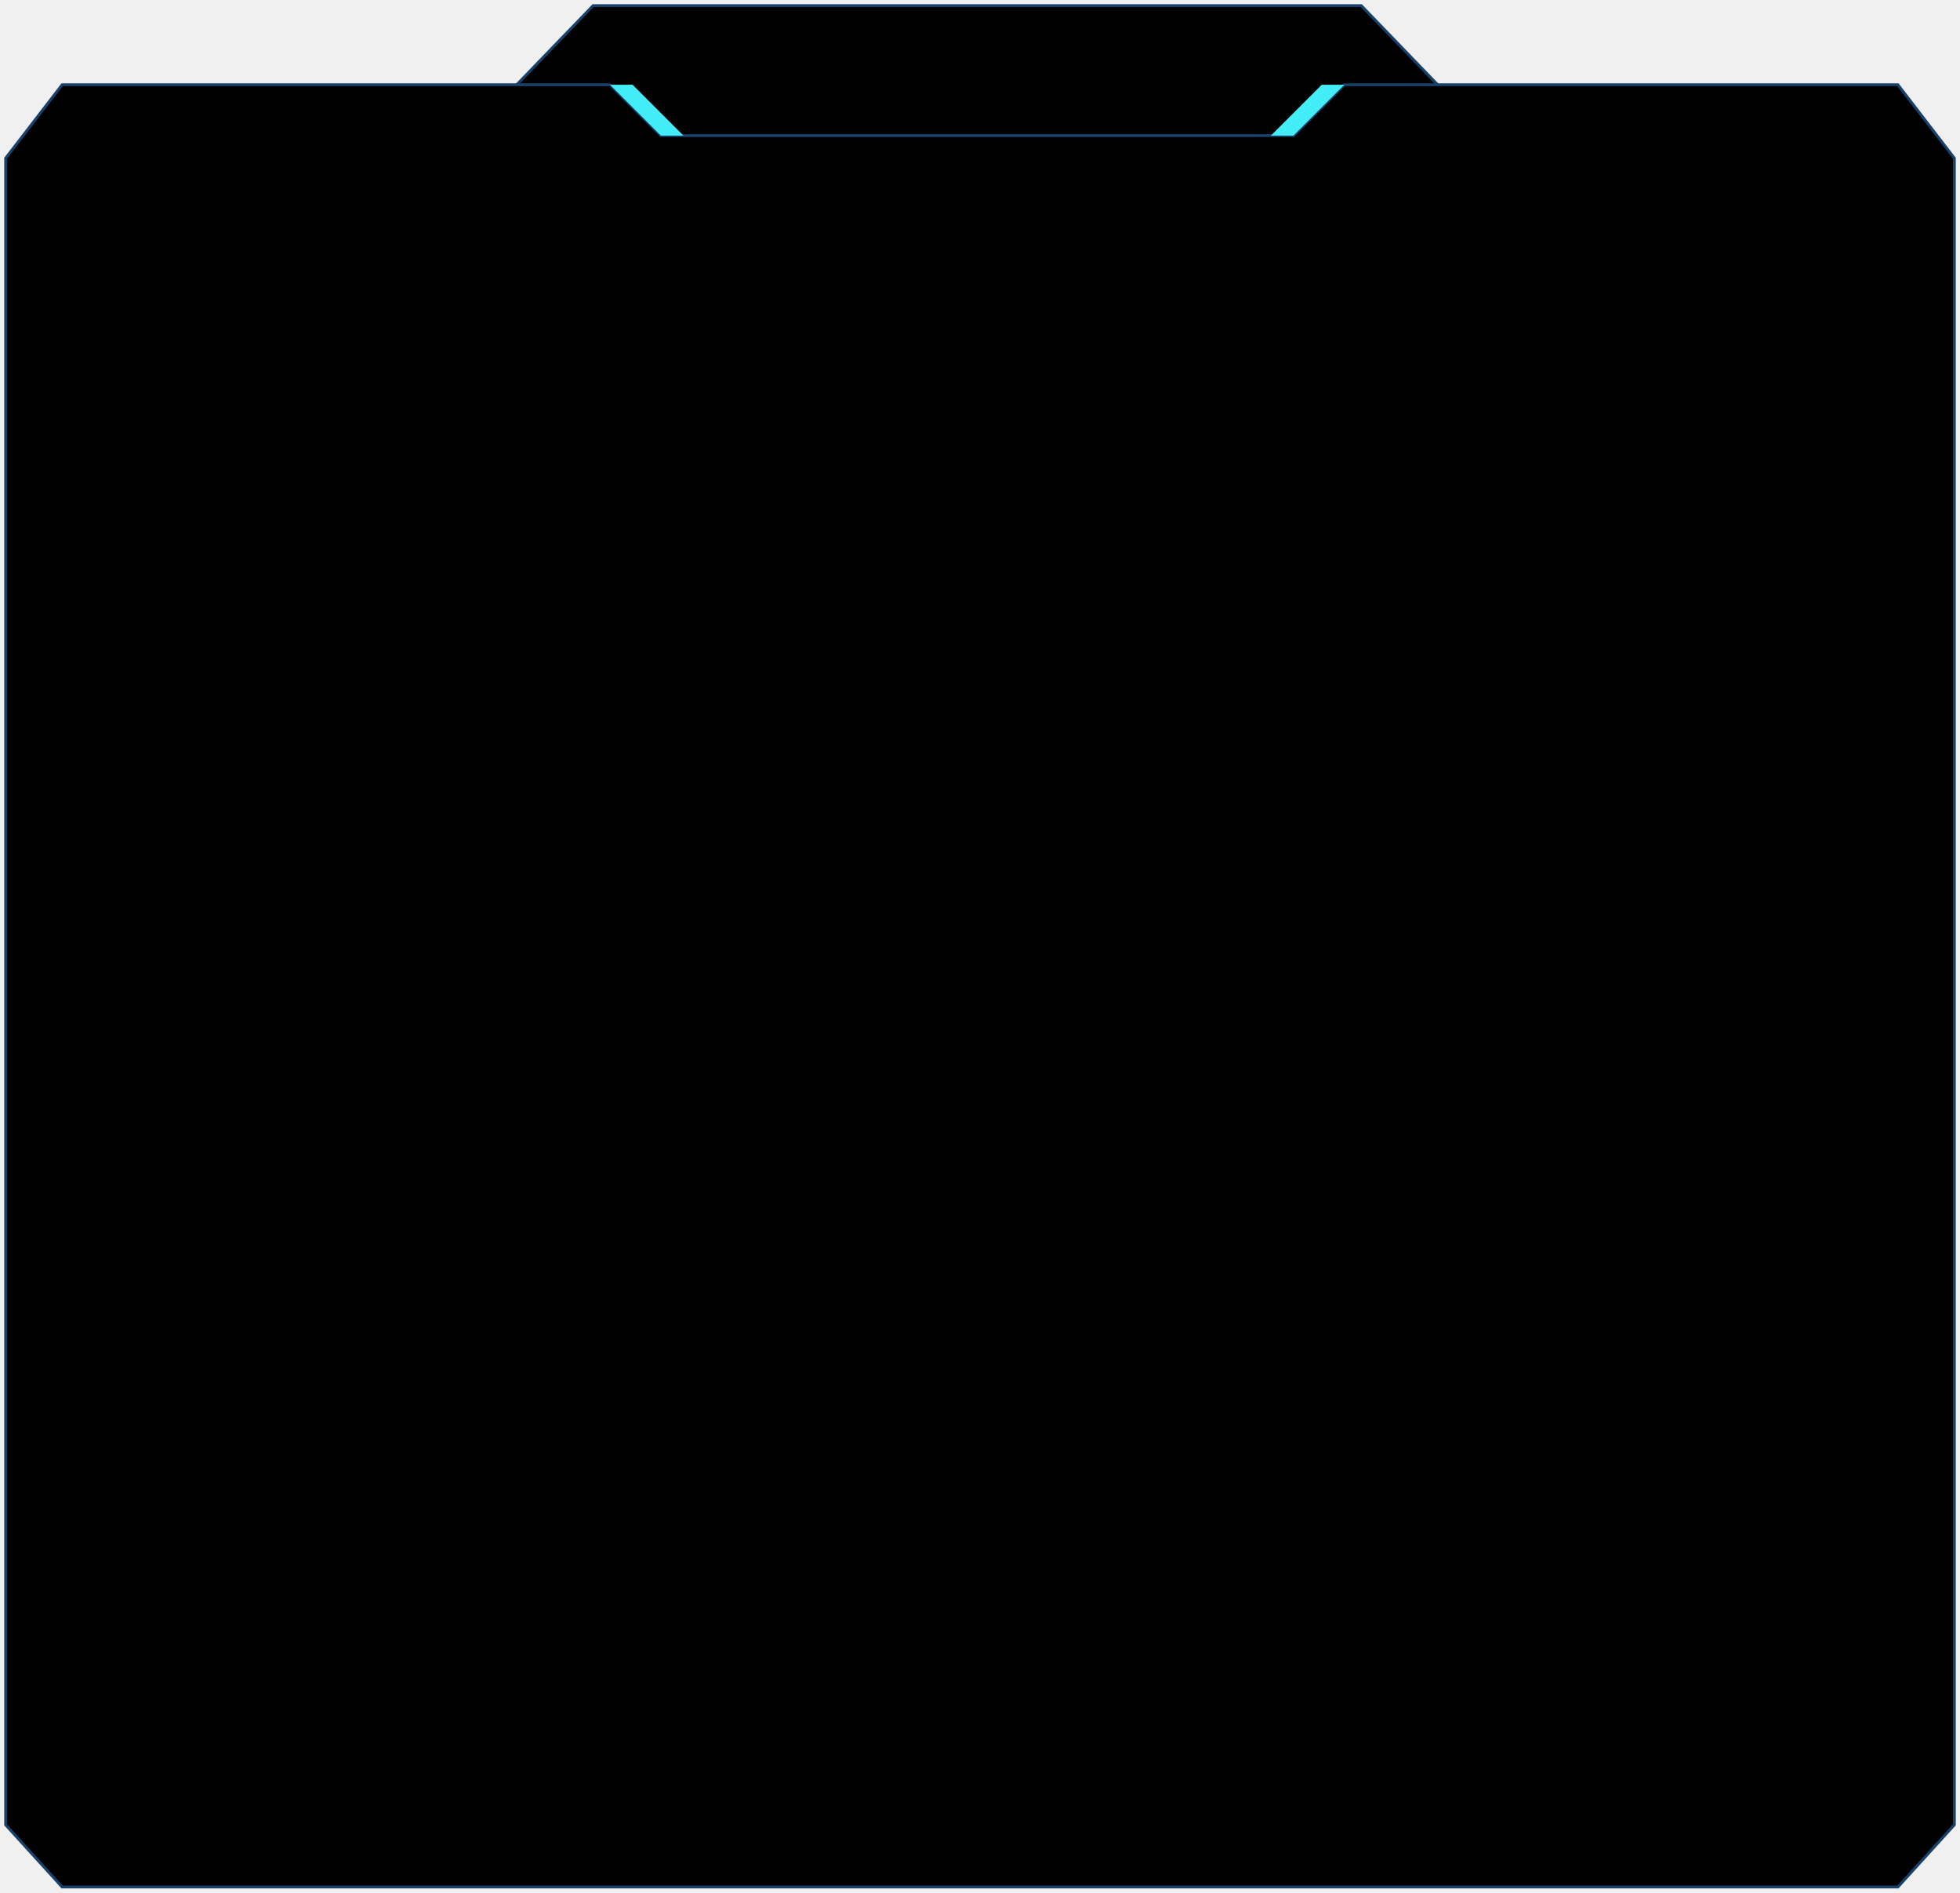
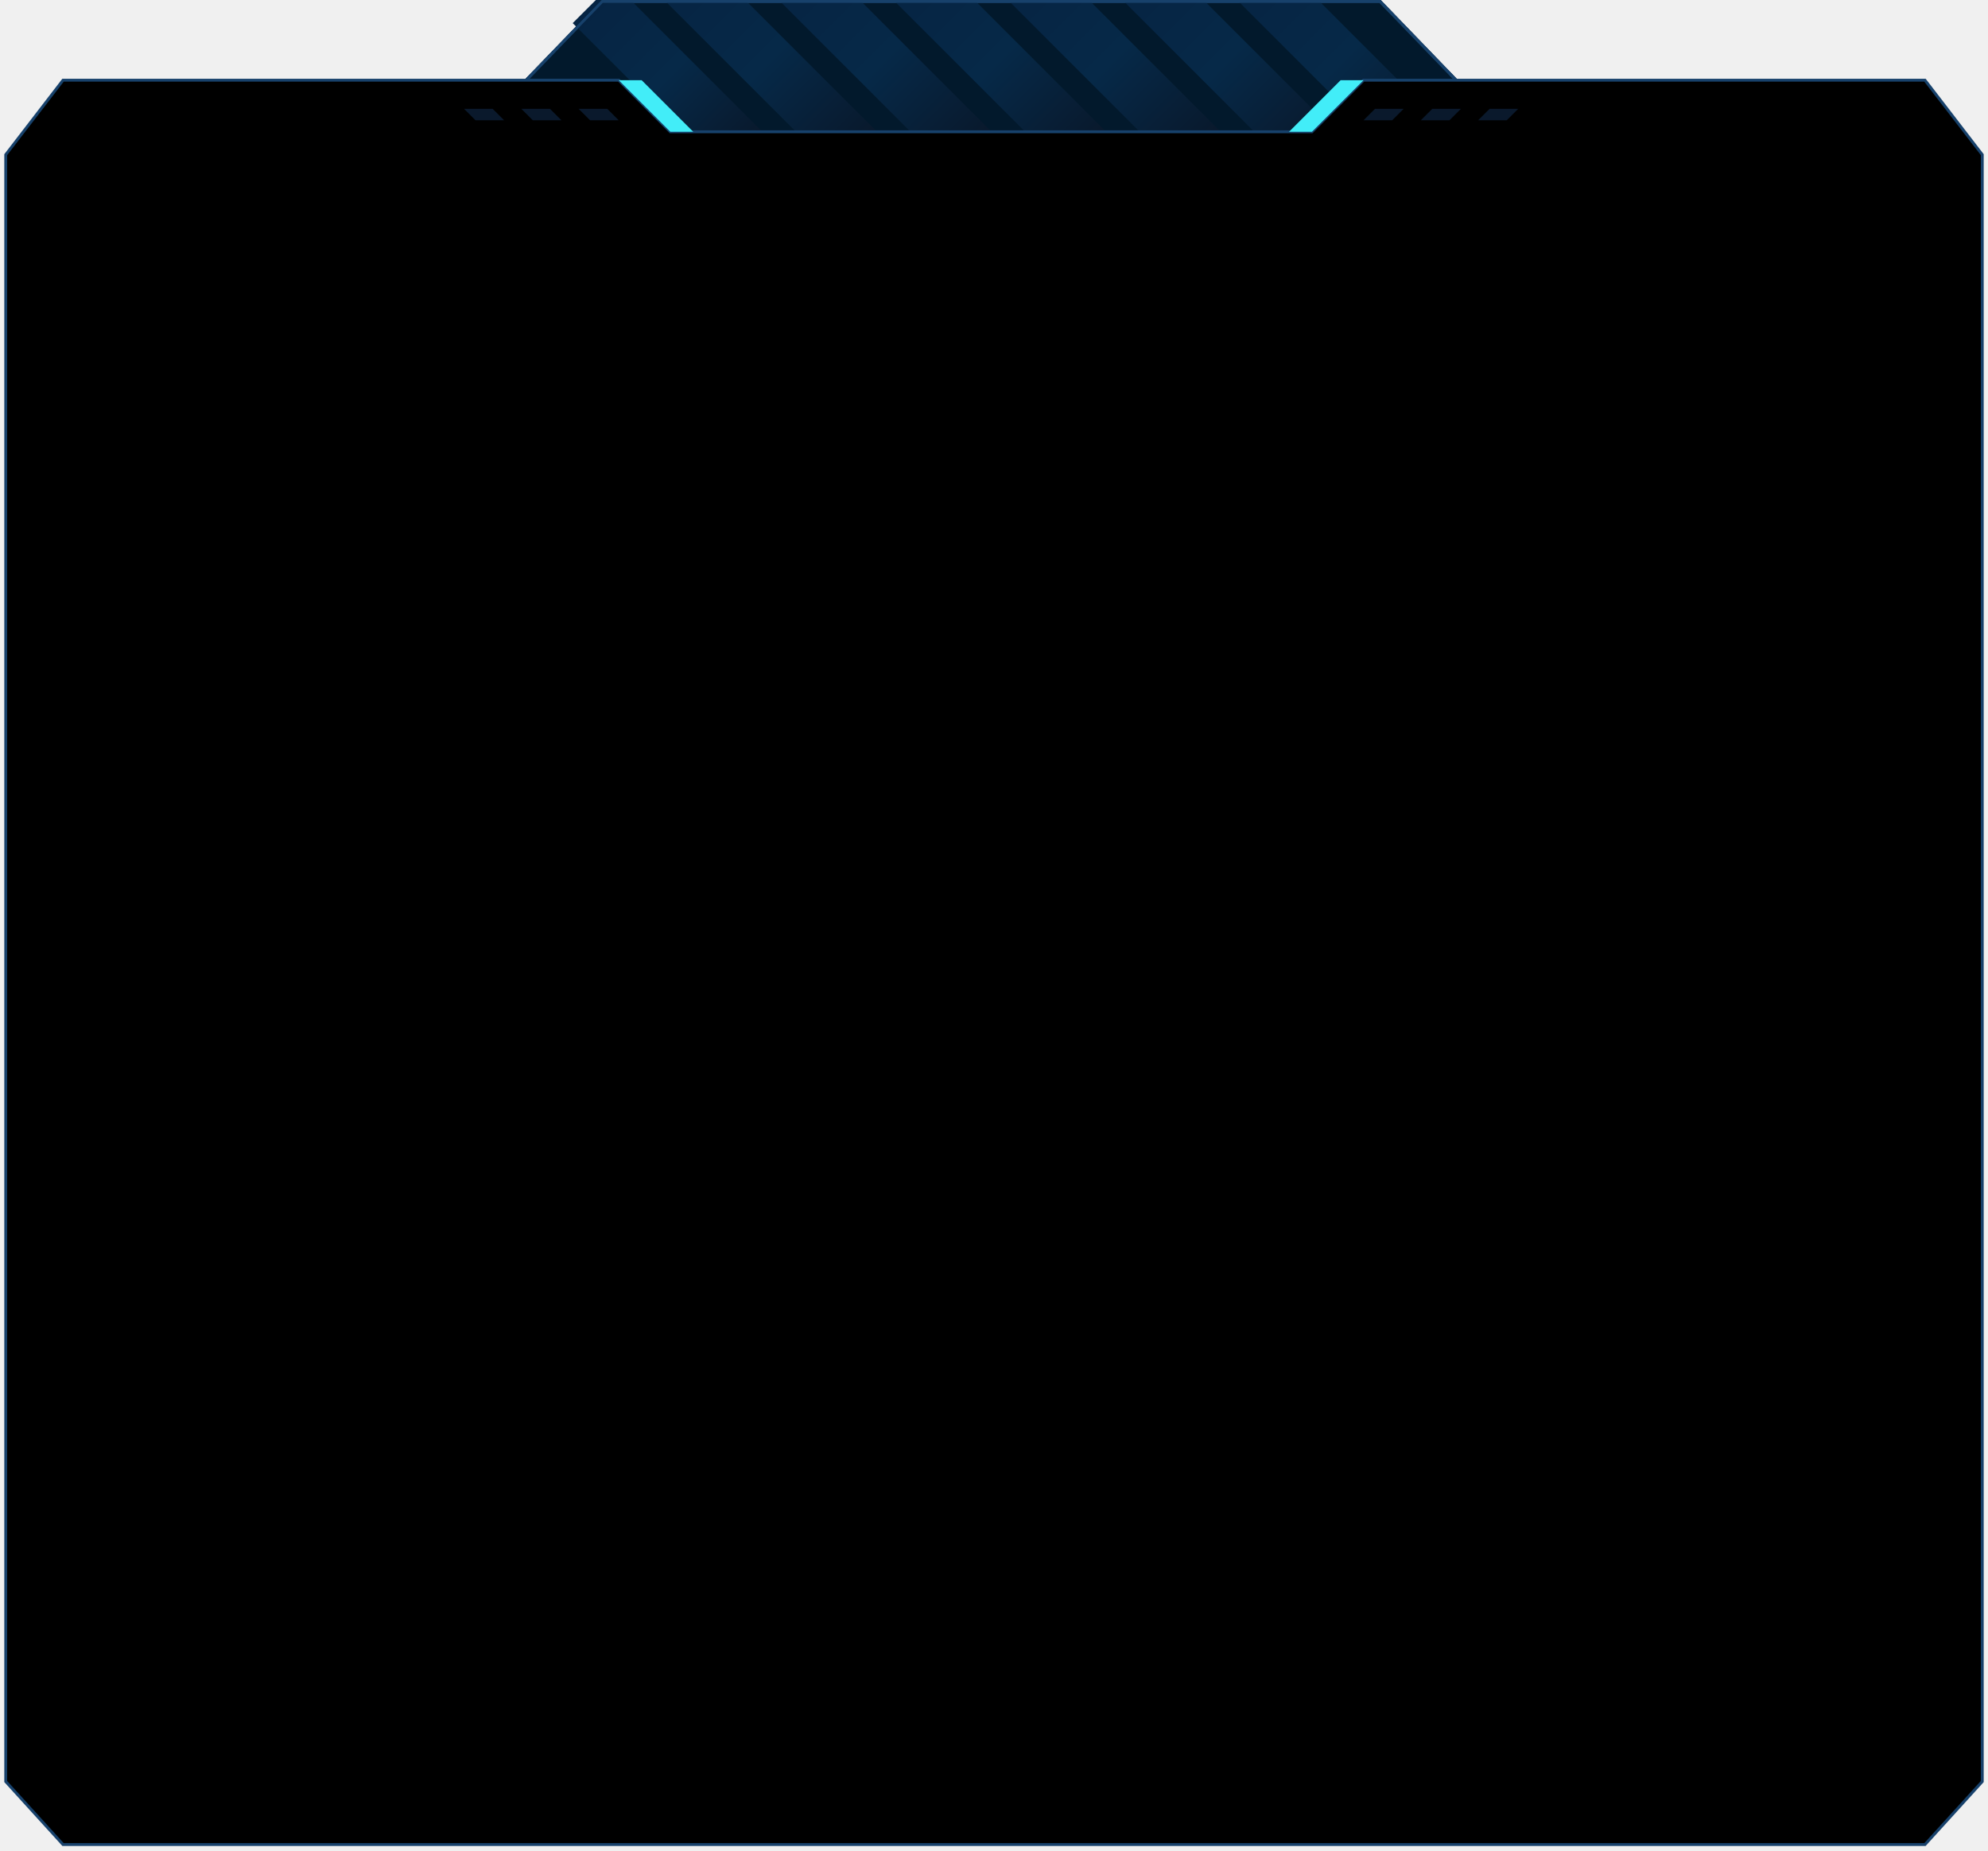
- <svg xmlns="http://www.w3.org/2000/svg" width="347px" height="335px" viewBox="0 0 347 335" version="1.1">
-   <defs />
-   <g id="主界面-copy-2" stroke="none" stroke-width="1" fill="none" fill-rule="evenodd" transform="translate(-14, -131)">
-     <g id="投注区域背景" transform="translate(15, 132)">
-       <polygon id="Path-4" stroke="#17416B" stroke-width="0.5" fill="#000000" points="90 14.5 104 0 240 0 254 14.5 254 29 90 29" />
-       <polygon id="Path-3" stroke="#17416B" stroke-width="0.5" fill="#000000" points="10 14 107.005 14 116 23 228 23 237 14 335 14 345 27 345 322 335 333 10 333 0 322 0 27" />
+ <svg xmlns="http://www.w3.org/2000/svg" xmlns:xlink="http://www.w3.org/1999/xlink" width="347px" height="323px" viewBox="0 0 347 323" version="1.1">
+   <defs>
+     <polygon id="path-1" points="0 14.5 14 0 150 0 164 14.5 164 29 0 29" />
+     <linearGradient x1="0.258%" y1="49.75%" x2="101.258%" y2="49.75%" id="linearGradient-3">
+       <stop stop-color="#062443" offset="0%" />
+       <stop stop-color="#062948" offset="47.258%" />
+       <stop stop-color="#091729" offset="100%" />
+     </linearGradient>
+   </defs>
+   <g id="iPhone-8" stroke="none" stroke-width="1" fill="none" fill-rule="evenodd" transform="translate(-14, -132)">
+     <g id="Group-4" transform="translate(15, 132)">
+       <g id="Group-14" transform="translate(90, 0)">
+         <mask id="mask-2" fill="white">
+           <use xlink:href="#path-1" />
+         </mask>
+         <g id="Path-4">
+           <use fill="#02192C" fill-rule="evenodd" xlink:href="#path-1" />
+           <path stroke="#17416B" stroke-width="0.5" d="M0.25,14.601 L0.25,28.75 L163.75,28.75 L163.75,14.601 L149.894,0.25 L14.106,0.25 L0.25,14.601 Z" />
+         </g>
+         <rect id="Rectangle-8" fill="url(#linearGradient-3)" mask="url(#mask-2)" transform="translate(26, 14) rotate(-315) translate(-26, -14) " x="6.908" y="9" width="38.184" height="10" />
+         <rect id="Rectangle-8" fill="url(#linearGradient-3)" mask="url(#mask-2)" transform="translate(43.5, 11.5) rotate(-315) translate(-43.5, -11.5) " x="20.873" y="6.5" width="45.255" height="10" />
+         <rect id="Rectangle-8" fill="url(#linearGradient-3)" mask="url(#mask-2)" transform="translate(63.5, 11.5) rotate(-315) translate(-63.5, -11.5) " x="40.873" y="6.5" width="45.255" height="10" />
+         <rect id="Rectangle-8" fill="url(#linearGradient-3)" mask="url(#mask-2)" transform="translate(83.5, 11.5) rotate(-315) translate(-83.5, -11.5) " x="60.873" y="6.5" width="45.255" height="10" />
+         <rect id="Rectangle-8" fill="url(#linearGradient-3)" mask="url(#mask-2)" transform="translate(103.5, 11.5) rotate(-315) translate(-103.5, -11.5) " x="80.873" y="6.5" width="45.255" height="10" />
+         <rect id="Rectangle-8" fill="url(#linearGradient-3)" mask="url(#mask-2)" transform="translate(123.5, 11.5) rotate(-315) translate(-123.5, -11.5) " x="100.873" y="6.5" width="45.255" height="10" />
+         <rect id="Rectangle-8" fill="url(#linearGradient-3)" mask="url(#mask-2)" transform="translate(143.5, 11.5) rotate(-315) translate(-143.5, -11.5) " x="120.873" y="6.5" width="45.255" height="10" />
+         <path d="M0.25,14.601 L0.25,28.75 L163.75,28.75 L163.75,14.601 L149.894,0.25 L14.106,0.25 L0.25,14.601 Z" id="Path-4" stroke="#17416B" stroke-width="0.5" mask="url(#mask-2)" />
+       </g>
+       <polygon id="Path-3" stroke="#17416B" stroke-width="0.5" fill="#000000" points="10 14 107.005 14 116 23 228 23 237 14 335 14 345 27 345 311 335 322 10 322 0 311 0 27" />
      <polygon id="Path-5" fill="#42EDF8" points="107 14 111 14 120 23 116 23" />
      <polygon id="Path-5-Copy" fill="#42EDF8" transform="translate(230.5, 18.5) scale(-1, 1) translate(-230.5, -18.5) " points="224 14 228 14 237 23 233 23" />
+       <polygon id="Path-6-Copy" fill="#0A192C" points="90 19 92 21 97 21 95 19" />
+       <polygon id="Path-6-Copy-4" fill="#0A192C" transform="translate(250.5, 20) scale(-1, 1) translate(-250.5, -20) " points="247 19 249 21 254 21 252 19" />
+       <polygon id="Path-6-Copy-3" fill="#0A192C" points="80 19 82 21 87 21 85 19" />
+       <polygon id="Path-6-Copy-5" fill="#0A192C" transform="translate(240.5, 20) scale(-1, 1) translate(-240.5, -20) " points="237 19 239 21 244 21 242 19" />
+       <polygon id="Path-6-Copy-2" fill="#0A192C" points="100 19 102 21 107 21 105 19" />
+       <polygon id="Path-6-Copy-6" fill="#0A192C" transform="translate(260.5, 20) scale(-1, 1) translate(-260.5, -20) " points="257 19 259 21 264 21 262 19" />
    </g>
  </g>
</svg>
